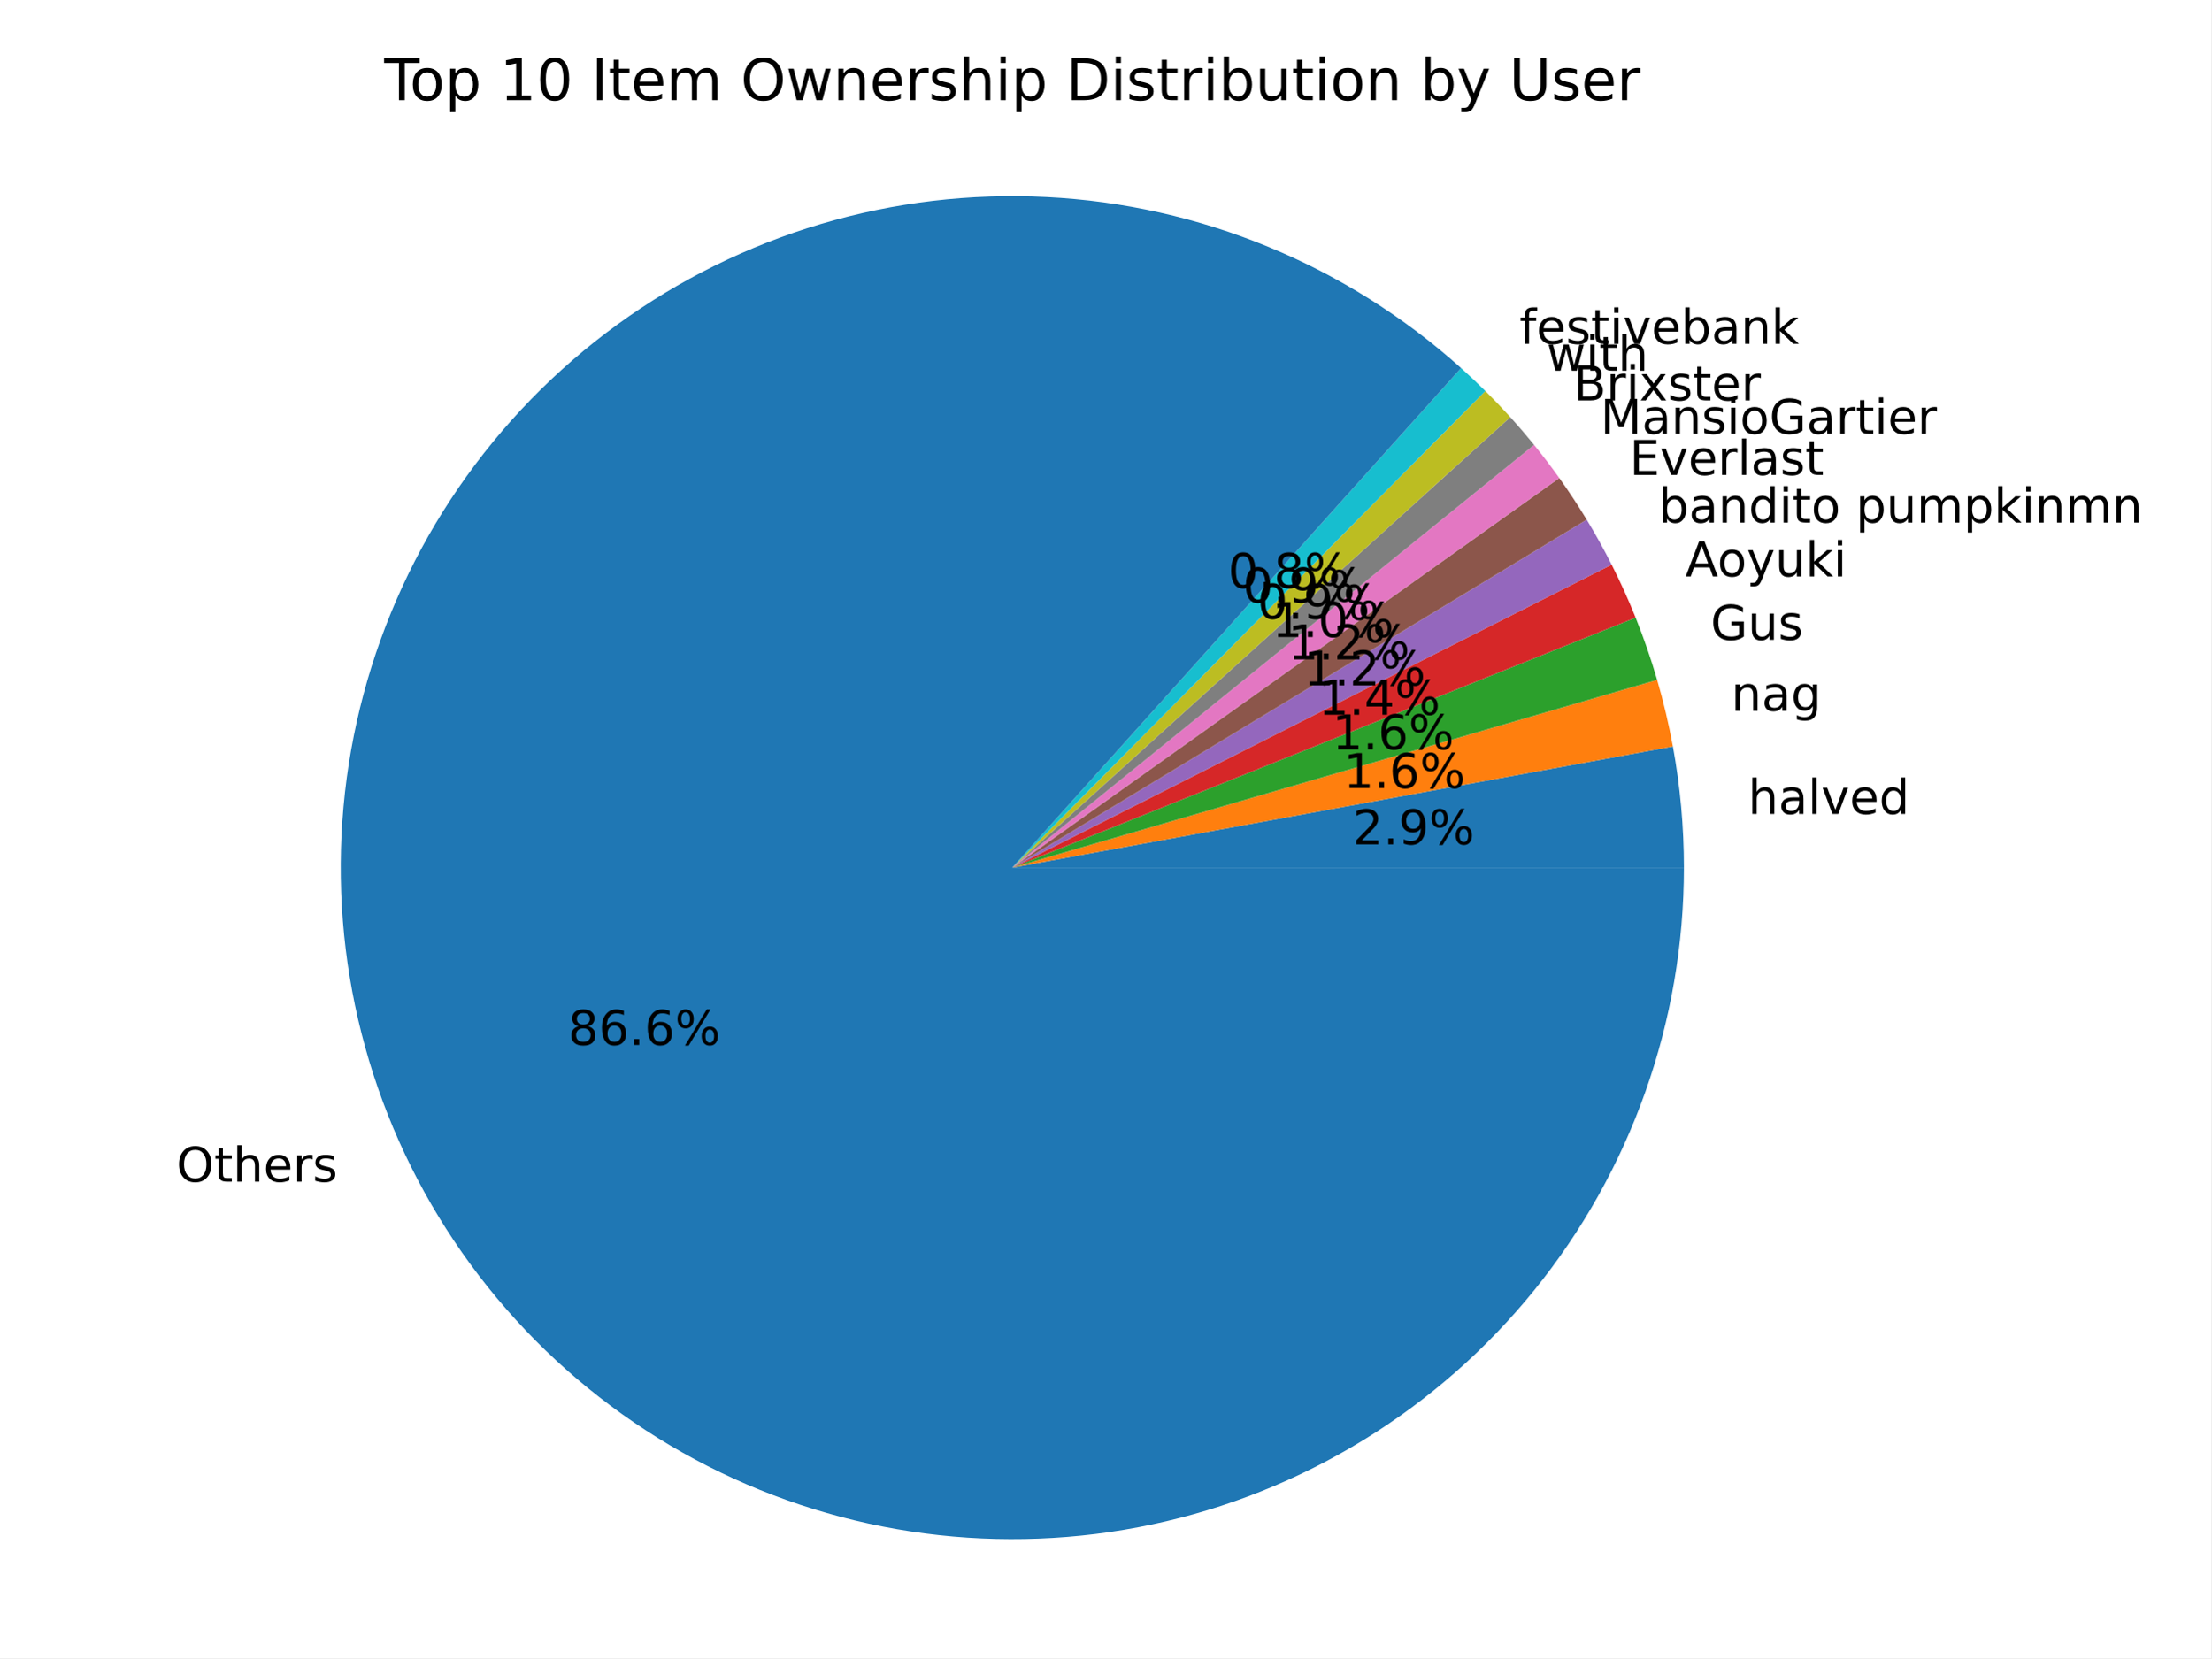
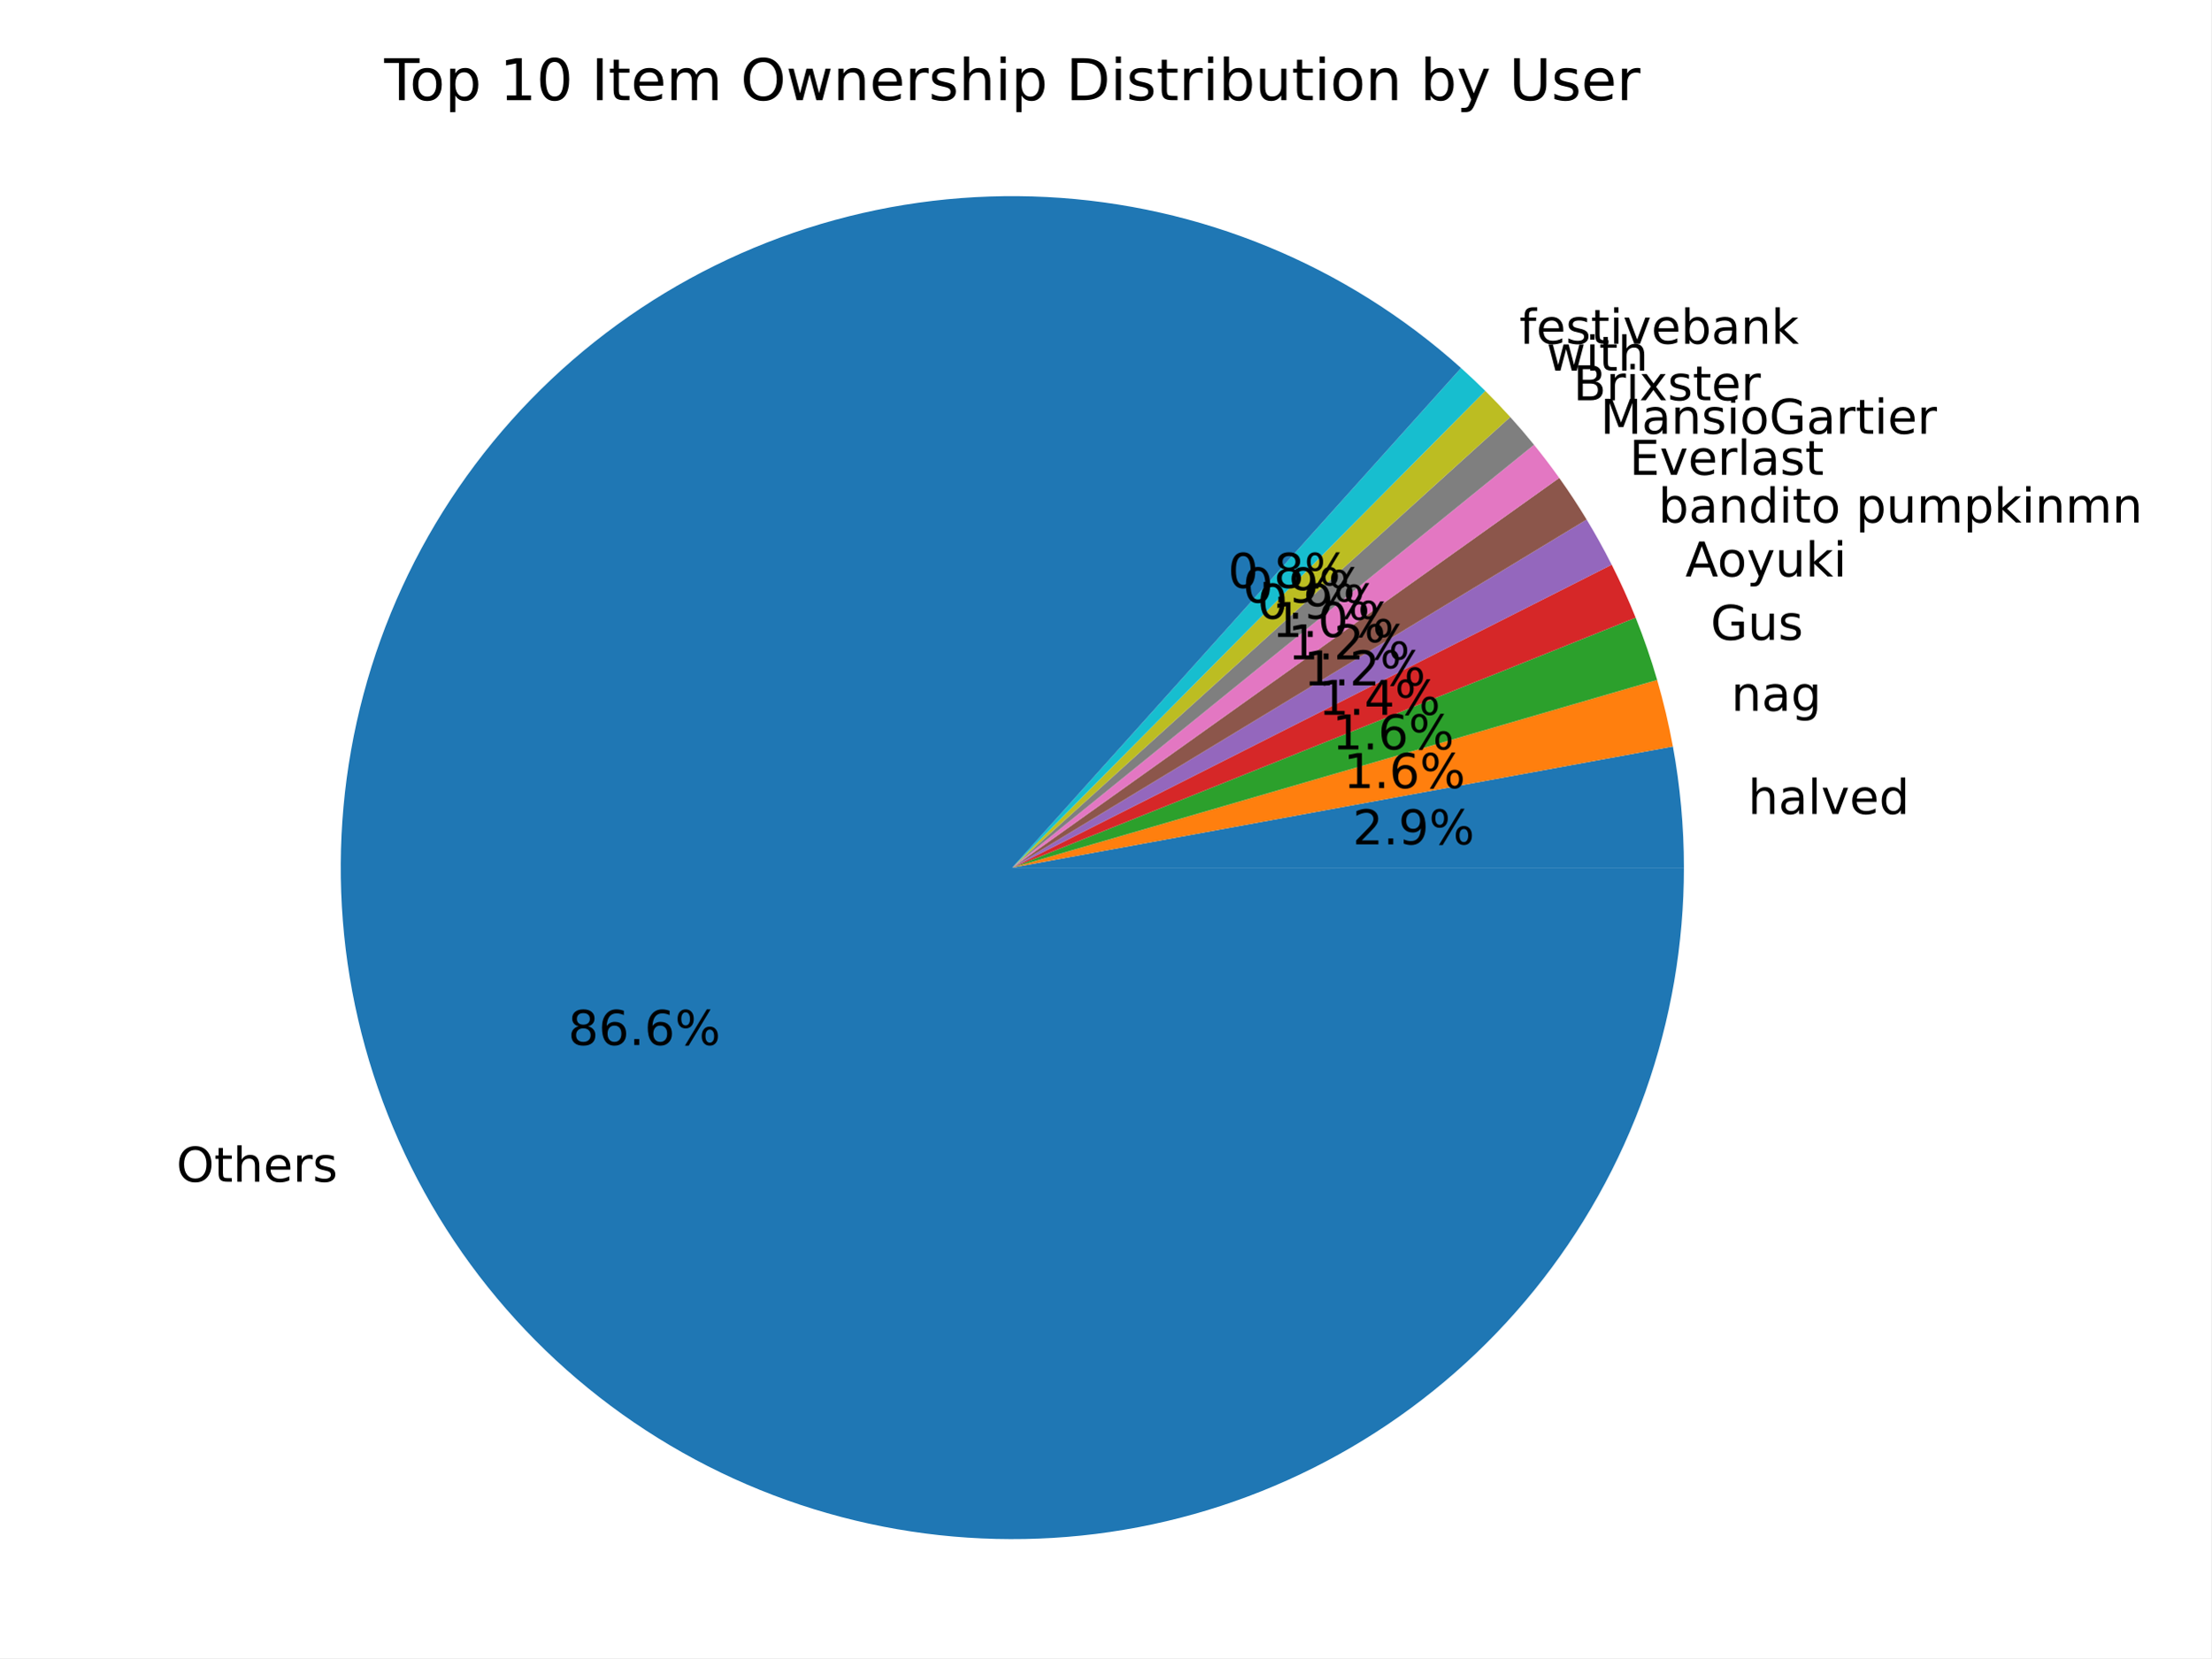
<svg xmlns="http://www.w3.org/2000/svg" xmlns:xlink="http://www.w3.org/1999/xlink" width="460.8pt" height="345.6pt" viewBox="0 0 460.8 345.6" version="1.1">
  <defs>
    <style type="text/css">*{stroke-linejoin: round; stroke-linecap: butt}</style>
  </defs>
  <g id="figure_1">
    <g id="patch_1">
      <path d="M 0 345.6  L 460.8 345.6  L 460.8 0  L 0 0  z " style="fill: #ffffff" />
    </g>
    <g id="axes_1">
      <g id="patch_2">
-         <path d="M 350.932 180.84  C 350.932 176.607 350.74 172.375 350.356 168.159  C 349.973 163.943 349.398 159.747 348.634 155.583  L 210.968 180.84  z " style="fill: #1f77b4" />
+         <path d="M 350.933 180.84  C 350.933 176.608 350.741 172.378 350.358 168.163  C 349.974 163.948 349.4 159.753 348.637 155.59  L 210.969 180.84  z " style="fill: #1f77b4" />
      </g>
      <g id="patch_3">
-         <path d="M 348.634 155.583  C 348.205 153.244 347.716 150.917 347.169 148.603  C 346.621 146.289 346.015 143.989 345.35 141.706  L 210.968 180.84  z " style="fill: #ff7f0e" />
+         <path d="M 348.637 155.59  C 348.208 153.252 347.72 150.925 347.172 148.612  C 346.625 146.299 346.019 144 345.354 141.718  L 210.969 180.84  z " style="fill: #ff7f0e" />
      </g>
      <g id="patch_4">
-         <path d="M 345.35 141.706  C 344.709 139.507 344.015 137.324 343.267 135.159  C 342.52 132.993 341.719 130.847 340.866 128.721  L 210.968 180.84  z " style="fill: #2ca02c" />
+         <path d="M 345.354 141.718  C 344.714 139.519 344.02 137.336 343.273 135.172  C 342.526 133.007 341.726 130.861 340.873 128.736  L 210.969 180.84  z " style="fill: #2ca02c" />
      </g>
      <g id="patch_5">
-         <path d="M 340.866 128.721  C 340.114 126.846 339.321 124.987 338.488 123.146  C 337.655 121.305 336.782 119.482 335.87 117.679  L 210.968 180.84  z " style="fill: #d62728" />
+         <path d="M 340.873 128.736  C 340.121 126.861 339.329 125.002 338.496 123.162  C 337.664 121.321 336.791 119.499 335.88 117.696  L 210.969 180.84  z " style="fill: #d62728" />
      </g>
      <g id="patch_6">
-         <path d="M 335.87 117.679  C 335.064 116.085 334.228 114.508 333.362 112.946  C 332.496 111.385 331.6 109.84 330.675 108.313  L 210.968 180.84  z " style="fill: #9467bd" />
+         <path d="M 335.88 117.696  C 335.071 116.095 334.231 114.51 333.361 112.942  C 332.491 111.373 331.591 109.822 330.661 108.288  L 210.969 180.84  z " style="fill: #9467bd" />
      </g>
      <g id="patch_7">
-         <path d="M 330.675 108.313  C 329.777 106.831 328.851 105.365 327.899 103.917  C 326.946 102.469 325.967 101.039 324.961 99.628  L 210.968 180.84  z " style="fill: #8c564b" />
+         <path d="M 330.661 108.288  C 329.763 106.806 328.837 105.341 327.885 103.894  C 326.932 102.447 325.953 101.017 324.947 99.606  L 210.969 180.84  z " style="fill: #8c564b" />
      </g>
      <g id="patch_8">
-         <path d="M 324.961 99.628  C 324.122 98.45 323.265 97.286 322.39 96.135  C 321.515 94.984 320.622 93.846 319.712 92.723  L 210.968 180.84  z " style="fill: #e377c2" />
+         <path d="M 324.947 99.606  C 324.108 98.429 323.251 97.265 322.376 96.115  C 321.501 94.964 320.608 93.827 319.698 92.705  L 210.969 180.84  z " style="fill: #e377c2" />
      </g>
      <g id="patch_9">
-         <path d="M 319.712 92.723  C 318.912 91.735 318.098 90.758 317.271 89.792  C 316.443 88.827 315.603 87.872 314.75 86.929  L 210.968 180.84  z " style="fill: #7f7f7f" />
+         <path d="M 319.698 92.705  C 318.898 91.717 318.084 90.741 317.257 89.775  C 316.43 88.81 315.59 87.856 314.737 86.913  L 210.969 180.84  z " style="fill: #7f7f7f" />
      </g>
      <g id="patch_10">
-         <path d="M 314.75 86.929  C 313.908 85.999 313.054 85.081 312.188 84.174  C 311.322 83.267 310.444 82.372 309.553 81.488  L 210.968 180.84  z " style="fill: #bcbd22" />
+         <path d="M 314.737 86.913  C 313.895 85.984 313.041 85.066 312.175 84.159  C 311.309 83.252 310.431 82.357 309.541 81.474  L 210.969 180.84  z " style="fill: #bcbd22" />
      </g>
      <g id="patch_11">
-         <path d="M 309.553 81.488  C 308.731 80.672 307.899 79.867 307.057 79.071  C 306.214 78.276 305.362 77.491 304.501 76.717  L 210.968 180.84  z " style="fill: #17becf" />
+         <path d="M 309.541 81.474  C 308.719 80.659 307.886 79.854 307.044 79.059  C 306.202 78.264 305.35 77.479 304.489 76.706  L 210.969 180.84  z " style="fill: #17becf" />
      </g>
      <g id="patch_12">
-         <path d="M 304.501 76.717  C 292.662 66.083 279.097 57.545 264.388 51.472  C 249.68 45.398 234.043 41.877 218.15 41.061  C 202.258 40.244 186.342 42.144 171.089 46.678  C 155.835 51.212 141.466 58.314 128.6 67.679  C 115.735 77.044 104.56 88.535 95.557 101.657  C 86.554 114.778 79.855 129.34 75.747 144.714  C 71.64 160.088 70.184 176.05 71.443 191.913  C 72.702 207.777 76.658 223.31 83.138 237.843  C 89.619 252.377 98.532 265.699 109.492 277.237  C 120.451 288.774 133.299 298.358 147.481 305.576  C 161.663 312.795 176.972 317.542 192.75 319.613  C 208.528 321.684 224.544 321.05 240.108 317.737  C 255.673 314.424 270.559 308.48 284.125 300.163  C 297.692 291.845 309.741 281.274 319.753 268.906  C 329.766 256.538 337.596 242.552 342.907 227.551  C 348.218 212.55 350.932 196.753 350.932 180.84  L 210.968 180.84  z " style="fill: #1f77b4" />
+         <path d="M 304.489 76.706  C 292.649 66.073 279.083 57.537 264.374 51.466  C 249.665 45.394 234.028 41.875 218.136 41.06  C 202.244 40.245 186.329 42.146 171.077 46.682  C 155.824 51.217 141.456 58.321 128.591 67.687  C 115.726 77.053 104.553 88.544 95.551 101.666  C 86.55 114.789 79.852 129.35 75.746 144.724  C 71.64 160.098 70.185 176.06 71.445 191.923  C 72.705 207.786 76.661 223.318 83.143 237.851  C 89.625 252.384 98.538 265.706 109.498 277.242  C 120.458 288.779 133.306 298.362 147.488 305.579  C 161.67 312.797 176.979 317.543 192.757 319.614  C 208.534 321.684 224.55 321.049 240.114 317.736  C 255.678 314.422 270.563 308.479 284.129 300.161  C 297.695 291.843 309.744 281.273 319.756 268.904  C 329.768 256.536 337.598 242.551 342.909 227.55  C 348.219 212.55 350.933 196.753 350.933 180.84  L 210.969 180.84  z " style="fill: #1f77b4" />
      </g>
      <g id="matplotlib.axis_1" />
      <g id="matplotlib.axis_2" />
      <g id="text_1">
-         <g transform="translate(364.2951 169.6505) scale(0.1 -0.1)">
+         <g transform="translate(364.2967 169.6546) scale(0.1 -0.1)">
          <defs>
            <path id="DejaVuSans-68" d="M 3513 2113  L 3513 0  L 2938 0  L 2938 2094  Q 2938 2591 2744 2837  Q 2550 3084 2163 3084  Q 1697 3084 1428 2787  Q 1159 2491 1159 1978  L 1159 0  L 581 0  L 581 4863  L 1159 4863  L 1159 2956  Q 1366 3272 1645 3428  Q 1925 3584 2291 3584  Q 2894 3584 3203 3211  Q 3513 2838 3513 2113  z " transform="scale(0.015625)" />
            <path id="DejaVuSans-61" d="M 2194 1759  Q 1497 1759 1228 1600  Q 959 1441 959 1056  Q 959 750 1161 570  Q 1363 391 1709 391  Q 2188 391 2477 730  Q 2766 1069 2766 1631  L 2766 1759  L 2194 1759  z M 3341 1997  L 3341 0  L 2766 0  L 2766 531  Q 2569 213 2275 61  Q 1981 -91 1556 -91  Q 1019 -91 701 211  Q 384 513 384 1019  Q 384 1609 779 1909  Q 1175 2209 1959 2209  L 2766 2209  L 2766 2266  Q 2766 2663 2505 2880  Q 2244 3097 1772 3097  Q 1472 3097 1187 3025  Q 903 2953 641 2809  L 641 3341  Q 956 3463 1253 3523  Q 1550 3584 1831 3584  Q 2591 3584 2966 3190  Q 3341 2797 3341 1997  z " transform="scale(0.015625)" />
            <path id="DejaVuSans-6c" d="M 603 4863  L 1178 4863  L 1178 0  L 603 0  L 603 4863  z " transform="scale(0.015625)" />
            <path id="DejaVuSans-76" d="M 191 3500  L 800 3500  L 1894 563  L 2988 3500  L 3597 3500  L 2284 0  L 1503 0  L 191 3500  z " transform="scale(0.015625)" />
            <path id="DejaVuSans-65" d="M 3597 1894  L 3597 1613  L 953 1613  Q 991 1019 1311 708  Q 1631 397 2203 397  Q 2534 397 2845 478  Q 3156 559 3463 722  L 3463 178  Q 3153 47 2828 -22  Q 2503 -91 2169 -91  Q 1331 -91 842 396  Q 353 884 353 1716  Q 353 2575 817 3079  Q 1281 3584 2069 3584  Q 2775 3584 3186 3129  Q 3597 2675 3597 1894  z M 3022 2063  Q 3016 2534 2758 2815  Q 2500 3097 2075 3097  Q 1594 3097 1305 2825  Q 1016 2553 972 2059  L 3022 2063  z " transform="scale(0.015625)" />
            <path id="DejaVuSans-64" d="M 2906 2969  L 2906 4863  L 3481 4863  L 3481 0  L 2906 0  L 2906 525  Q 2725 213 2448 61  Q 2172 -91 1784 -91  Q 1150 -91 751 415  Q 353 922 353 1747  Q 353 2572 751 3078  Q 1150 3584 1784 3584  Q 2172 3584 2448 3432  Q 2725 3281 2906 2969  z M 947 1747  Q 947 1113 1208 752  Q 1469 391 1925 391  Q 2381 391 2643 752  Q 2906 1113 2906 1747  Q 2906 2381 2643 2742  Q 2381 3103 1925 3103  Q 1469 3103 1208 2742  Q 947 2381 947 1747  z " transform="scale(0.015625)" />
          </defs>
          <use xlink:href="#DejaVuSans-68" />
          <use xlink:href="#DejaVuSans-61" x="63.379" />
          <use xlink:href="#DejaVuSans-6c" x="124.658" />
          <use xlink:href="#DejaVuSans-76" x="152.441" />
          <use xlink:href="#DejaVuSans-65" x="211.621" />
          <use xlink:href="#DejaVuSans-64" x="273.145" />
        </g>
      </g>
      <g id="text_2">
-         <g transform="translate(281.8988 175.9909) scale(0.1 -0.1)">
+         <g transform="translate(281.9001 175.9932) scale(0.1 -0.1)">
          <defs>
            <path id="DejaVuSans-32" d="M 1228 531  L 3431 531  L 3431 0  L 469 0  L 469 531  Q 828 903 1448 1529  Q 2069 2156 2228 2338  Q 2531 2678 2651 2914  Q 2772 3150 2772 3378  Q 2772 3750 2511 3984  Q 2250 4219 1831 4219  Q 1534 4219 1204 4116  Q 875 4013 500 3803  L 500 4441  Q 881 4594 1212 4672  Q 1544 4750 1819 4750  Q 2544 4750 2975 4387  Q 3406 4025 3406 3419  Q 3406 3131 3298 2873  Q 3191 2616 2906 2266  Q 2828 2175 2409 1742  Q 1991 1309 1228 531  z " transform="scale(0.015625)" />
            <path id="DejaVuSans-2e" d="M 684 794  L 1344 794  L 1344 0  L 684 0  L 684 794  z " transform="scale(0.015625)" />
            <path id="DejaVuSans-39" d="M 703 97  L 703 672  Q 941 559 1184 500  Q 1428 441 1663 441  Q 2288 441 2617 861  Q 2947 1281 2994 2138  Q 2813 1869 2534 1725  Q 2256 1581 1919 1581  Q 1219 1581 811 2004  Q 403 2428 403 3163  Q 403 3881 828 4315  Q 1253 4750 1959 4750  Q 2769 4750 3195 4129  Q 3622 3509 3622 2328  Q 3622 1225 3098 567  Q 2575 -91 1691 -91  Q 1453 -91 1209 -44  Q 966 3 703 97  z M 1959 2075  Q 2384 2075 2632 2365  Q 2881 2656 2881 3163  Q 2881 3666 2632 3958  Q 2384 4250 1959 4250  Q 1534 4250 1286 3958  Q 1038 3666 1038 3163  Q 1038 2656 1286 2365  Q 1534 2075 1959 2075  z " transform="scale(0.015625)" />
            <path id="DejaVuSans-25" d="M 4653 2053  Q 4381 2053 4226 1822  Q 4072 1591 4072 1178  Q 4072 772 4226 539  Q 4381 306 4653 306  Q 4919 306 5073 539  Q 5228 772 5228 1178  Q 5228 1588 5073 1820  Q 4919 2053 4653 2053  z M 4653 2450  Q 5147 2450 5437 2106  Q 5728 1763 5728 1178  Q 5728 594 5436 251  Q 5144 -91 4653 -91  Q 4153 -91 3862 251  Q 3572 594 3572 1178  Q 3572 1766 3864 2108  Q 4156 2450 4653 2450  z M 1428 4353  Q 1159 4353 1004 4120  Q 850 3888 850 3481  Q 850 3069 1003 2837  Q 1156 2606 1428 2606  Q 1700 2606 1854 2837  Q 2009 3069 2009 3481  Q 2009 3884 1853 4118  Q 1697 4353 1428 4353  z M 4250 4750  L 4750 4750  L 1831 -91  L 1331 -91  L 4250 4750  z M 1428 4750  Q 1922 4750 2215 4408  Q 2509 4066 2509 3481  Q 2509 2891 2217 2550  Q 1925 2209 1428 2209  Q 931 2209 642 2551  Q 353 2894 353 3481  Q 353 4063 643 4406  Q 934 4750 1428 4750  z " transform="scale(0.015625)" />
          </defs>
          <use xlink:href="#DejaVuSans-32" />
          <use xlink:href="#DejaVuSans-2e" x="63.623" />
          <use xlink:href="#DejaVuSans-39" x="95.41" />
          <use xlink:href="#DejaVuSans-25" x="159.033" />
        </g>
      </g>
      <g id="text_3">
-         <g transform="translate(360.7888 148.1383) scale(0.1 -0.1)">
+         <g transform="translate(360.7925 148.1486) scale(0.1 -0.1)">
          <defs>
            <path id="DejaVuSans-6e" d="M 3513 2113  L 3513 0  L 2938 0  L 2938 2094  Q 2938 2591 2744 2837  Q 2550 3084 2163 3084  Q 1697 3084 1428 2787  Q 1159 2491 1159 1978  L 1159 0  L 581 0  L 581 3500  L 1159 3500  L 1159 2956  Q 1366 3272 1645 3428  Q 1925 3584 2291 3584  Q 2894 3584 3203 3211  Q 3513 2838 3513 2113  z " transform="scale(0.015625)" />
            <path id="DejaVuSans-67" d="M 2906 1791  Q 2906 2416 2648 2759  Q 2391 3103 1925 3103  Q 1463 3103 1205 2759  Q 947 2416 947 1791  Q 947 1169 1205 825  Q 1463 481 1925 481  Q 2391 481 2648 825  Q 2906 1169 2906 1791  z M 3481 434  Q 3481 -459 3084 -895  Q 2688 -1331 1869 -1331  Q 1566 -1331 1297 -1286  Q 1028 -1241 775 -1147  L 775 -588  Q 1028 -725 1275 -790  Q 1522 -856 1778 -856  Q 2344 -856 2625 -561  Q 2906 -266 2906 331  L 2906 616  Q 2728 306 2450 153  Q 2172 0 1784 0  Q 1141 0 747 490  Q 353 981 353 1791  Q 353 2603 747 3093  Q 1141 3584 1784 3584  Q 2172 3584 2450 3431  Q 2728 3278 2906 2969  L 2906 3500  L 3481 3500  L 3481 434  z " transform="scale(0.015625)" />
          </defs>
          <use xlink:href="#DejaVuSans-6e" />
          <use xlink:href="#DejaVuSans-61" x="63.379" />
          <use xlink:href="#DejaVuSans-67" x="124.658" />
        </g>
      </g>
      <g id="text_4">
-         <g transform="translate(279.9863 164.257) scale(0.1 -0.1)">
+         <g transform="translate(279.9888 164.2626) scale(0.1 -0.1)">
          <defs>
            <path id="DejaVuSans-31" d="M 794 531  L 1825 531  L 1825 4091  L 703 3866  L 703 4441  L 1819 4666  L 2450 4666  L 2450 531  L 3481 531  L 3481 0  L 794 0  L 794 531  z " transform="scale(0.015625)" />
            <path id="DejaVuSans-36" d="M 2113 2584  Q 1688 2584 1439 2293  Q 1191 2003 1191 1497  Q 1191 994 1439 701  Q 1688 409 2113 409  Q 2538 409 2786 701  Q 3034 994 3034 1497  Q 3034 2003 2786 2293  Q 2538 2584 2113 2584  z M 3366 4563  L 3366 3988  Q 3128 4100 2886 4159  Q 2644 4219 2406 4219  Q 1781 4219 1451 3797  Q 1122 3375 1075 2522  Q 1259 2794 1537 2939  Q 1816 3084 2150 3084  Q 2853 3084 3261 2657  Q 3669 2231 3669 1497  Q 3669 778 3244 343  Q 2819 -91 2113 -91  Q 1303 -91 875 529  Q 447 1150 447 2328  Q 447 3434 972 4092  Q 1497 4750 2381 4750  Q 2619 4750 2861 4703  Q 3103 4656 3366 4563  z " transform="scale(0.015625)" />
          </defs>
          <use xlink:href="#DejaVuSans-31" />
          <use xlink:href="#DejaVuSans-2e" x="63.623" />
          <use xlink:href="#DejaVuSans-36" x="95.41" />
          <use xlink:href="#DejaVuSans-25" x="159.033" />
        </g>
      </g>
      <g id="text_5">
-         <g transform="translate(356.4972 133.3498) scale(0.1 -0.1)">
+         <g transform="translate(356.5033 133.3641) scale(0.1 -0.1)">
          <defs>
            <path id="DejaVuSans-47" d="M 3809 666  L 3809 1919  L 2778 1919  L 2778 2438  L 4434 2438  L 4434 434  Q 4069 175 3628 42  Q 3188 -91 2688 -91  Q 1594 -91 976 548  Q 359 1188 359 2328  Q 359 3472 976 4111  Q 1594 4750 2688 4750  Q 3144 4750 3555 4637  Q 3966 4525 4313 4306  L 4313 3634  Q 3963 3931 3569 4081  Q 3175 4231 2741 4231  Q 1884 4231 1454 3753  Q 1025 3275 1025 2328  Q 1025 1384 1454 906  Q 1884 428 2741 428  Q 3075 428 3337 486  Q 3600 544 3809 666  z " transform="scale(0.015625)" />
            <path id="DejaVuSans-75" d="M 544 1381  L 544 3500  L 1119 3500  L 1119 1403  Q 1119 906 1312 657  Q 1506 409 1894 409  Q 2359 409 2629 706  Q 2900 1003 2900 1516  L 2900 3500  L 3475 3500  L 3475 0  L 2900 0  L 2900 538  Q 2691 219 2414 64  Q 2138 -91 1772 -91  Q 1169 -91 856 284  Q 544 659 544 1381  z M 1991 3584  L 1991 3584  z " transform="scale(0.015625)" />
            <path id="DejaVuSans-73" d="M 2834 3397  L 2834 2853  Q 2591 2978 2328 3040  Q 2066 3103 1784 3103  Q 1356 3103 1142 2972  Q 928 2841 928 2578  Q 928 2378 1081 2264  Q 1234 2150 1697 2047  L 1894 2003  Q 2506 1872 2764 1633  Q 3022 1394 3022 966  Q 3022 478 2636 193  Q 2250 -91 1575 -91  Q 1294 -91 989 -36  Q 684 19 347 128  L 347 722  Q 666 556 975 473  Q 1284 391 1588 391  Q 1994 391 2212 530  Q 2431 669 2431 922  Q 2431 1156 2273 1281  Q 2116 1406 1581 1522  L 1381 1569  Q 847 1681 609 1914  Q 372 2147 372 2553  Q 372 3047 722 3315  Q 1072 3584 1716 3584  Q 2034 3584 2315 3537  Q 2597 3491 2834 3397  z " transform="scale(0.015625)" />
          </defs>
          <use xlink:href="#DejaVuSans-47" />
          <use xlink:href="#DejaVuSans-75" x="77.49" />
          <use xlink:href="#DejaVuSans-73" x="140.869" />
        </g>
      </g>
      <g id="text_6">
-         <g transform="translate(277.6454 156.1905) scale(0.1 -0.1)">
+         <g transform="translate(277.6492 156.1983) scale(0.1 -0.1)">
          <use xlink:href="#DejaVuSans-31" />
          <use xlink:href="#DejaVuSans-2e" x="63.623" />
          <use xlink:href="#DejaVuSans-36" x="95.41" />
          <use xlink:href="#DejaVuSans-25" x="159.033" />
        </g>
      </g>
      <g id="text_7">
-         <g transform="translate(351.2396 120.1356) scale(0.1 -0.1)">
+         <g transform="translate(351.2488 120.1533) scale(0.1 -0.1)">
          <defs>
            <path id="DejaVuSans-41" d="M 2188 4044  L 1331 1722  L 3047 1722  L 2188 4044  z M 1831 4666  L 2547 4666  L 4325 0  L 3669 0  L 3244 1197  L 1141 1197  L 716 0  L 50 0  L 1831 4666  z " transform="scale(0.015625)" />
            <path id="DejaVuSans-6f" d="M 1959 3097  Q 1497 3097 1228 2736  Q 959 2375 959 1747  Q 959 1119 1226 758  Q 1494 397 1959 397  Q 2419 397 2687 759  Q 2956 1122 2956 1747  Q 2956 2369 2687 2733  Q 2419 3097 1959 3097  z M 1959 3584  Q 2709 3584 3137 3096  Q 3566 2609 3566 1747  Q 3566 888 3137 398  Q 2709 -91 1959 -91  Q 1206 -91 779 398  Q 353 888 353 1747  Q 353 2609 779 3096  Q 1206 3584 1959 3584  z " transform="scale(0.015625)" />
            <path id="DejaVuSans-79" d="M 2059 -325  Q 1816 -950 1584 -1140  Q 1353 -1331 966 -1331  L 506 -1331  L 506 -850  L 844 -850  Q 1081 -850 1212 -737  Q 1344 -625 1503 -206  L 1606 56  L 191 3500  L 800 3500  L 1894 763  L 2988 3500  L 3597 3500  L 2059 -325  z " transform="scale(0.015625)" />
            <path id="DejaVuSans-6b" d="M 581 4863  L 1159 4863  L 1159 1991  L 2875 3500  L 3609 3500  L 1753 1863  L 3688 0  L 2938 0  L 1159 1709  L 1159 0  L 581 0  L 581 4863  z " transform="scale(0.015625)" />
            <path id="DejaVuSans-69" d="M 603 3500  L 1178 3500  L 1178 0  L 603 0  L 603 3500  z M 603 4863  L 1178 4863  L 1178 4134  L 603 4134  L 603 4863  z " transform="scale(0.015625)" />
          </defs>
          <use xlink:href="#DejaVuSans-41" />
          <use xlink:href="#DejaVuSans-6f" x="66.658" />
          <use xlink:href="#DejaVuSans-79" x="127.84" />
          <use xlink:href="#DejaVuSans-75" x="187.02" />
          <use xlink:href="#DejaVuSans-6b" x="250.398" />
          <use xlink:href="#DejaVuSans-69" x="308.309" />
        </g>
      </g>
      <g id="text_8">
-         <g transform="translate(274.7776 148.9828) scale(0.1 -0.1)">
+         <g transform="translate(274.7831 148.9925) scale(0.1 -0.1)">
          <defs>
            <path id="DejaVuSans-34" d="M 2419 4116  L 825 1625  L 2419 1625  L 2419 4116  z M 2253 4666  L 3047 4666  L 3047 1625  L 3713 1625  L 3713 1100  L 3047 1100  L 3047 0  L 2419 0  L 2419 1100  L 313 1100  L 313 1709  L 2253 4666  z " transform="scale(0.015625)" />
          </defs>
          <use xlink:href="#DejaVuSans-31" />
          <use xlink:href="#DejaVuSans-2e" x="63.623" />
          <use xlink:href="#DejaVuSans-34" x="95.41" />
          <use xlink:href="#DejaVuSans-25" x="159.033" />
        </g>
      </g>
      <g id="text_9">
-         <g transform="translate(345.6016 108.9163) scale(0.1 -0.1)">
+         <g transform="translate(345.6001 108.9115) scale(0.1 -0.1)">
          <defs>
            <path id="DejaVuSans-62" d="M 3116 1747  Q 3116 2381 2855 2742  Q 2594 3103 2138 3103  Q 1681 3103 1420 2742  Q 1159 2381 1159 1747  Q 1159 1113 1420 752  Q 1681 391 2138 391  Q 2594 391 2855 752  Q 3116 1113 3116 1747  z M 1159 2969  Q 1341 3281 1617 3432  Q 1894 3584 2278 3584  Q 2916 3584 3314 3078  Q 3713 2572 3713 1747  Q 3713 922 3314 415  Q 2916 -91 2278 -91  Q 1894 -91 1617 61  Q 1341 213 1159 525  L 1159 0  L 581 0  L 581 4863  L 1159 4863  L 1159 2969  z " transform="scale(0.015625)" />
            <path id="DejaVuSans-74" d="M 1172 4494  L 1172 3500  L 2356 3500  L 2356 3053  L 1172 3053  L 1172 1153  Q 1172 725 1289 603  Q 1406 481 1766 481  L 2356 481  L 2356 0  L 1766 0  Q 1100 0 847 248  Q 594 497 594 1153  L 594 3053  L 172 3053  L 172 3500  L 594 3500  L 594 4494  L 1172 4494  z " transform="scale(0.015625)" />
            <path id="DejaVuSans-20" transform="scale(0.015625)" />
            <path id="DejaVuSans-70" d="M 1159 525  L 1159 -1331  L 581 -1331  L 581 3500  L 1159 3500  L 1159 2969  Q 1341 3281 1617 3432  Q 1894 3584 2278 3584  Q 2916 3584 3314 3078  Q 3713 2572 3713 1747  Q 3713 922 3314 415  Q 2916 -91 2278 -91  Q 1894 -91 1617 61  Q 1341 213 1159 525  z M 3116 1747  Q 3116 2381 2855 2742  Q 2594 3103 2138 3103  Q 1681 3103 1420 2742  Q 1159 2381 1159 1747  Q 1159 1113 1420 752  Q 1681 391 2138 391  Q 2594 391 2855 752  Q 3116 1113 3116 1747  z " transform="scale(0.015625)" />
            <path id="DejaVuSans-6d" d="M 3328 2828  Q 3544 3216 3844 3400  Q 4144 3584 4550 3584  Q 5097 3584 5394 3201  Q 5691 2819 5691 2113  L 5691 0  L 5113 0  L 5113 2094  Q 5113 2597 4934 2840  Q 4756 3084 4391 3084  Q 3944 3084 3684 2787  Q 3425 2491 3425 1978  L 3425 0  L 2847 0  L 2847 2094  Q 2847 2600 2669 2842  Q 2491 3084 2119 3084  Q 1678 3084 1418 2786  Q 1159 2488 1159 1978  L 1159 0  L 581 0  L 581 3500  L 1159 3500  L 1159 2956  Q 1356 3278 1631 3431  Q 1906 3584 2284 3584  Q 2666 3584 2933 3390  Q 3200 3197 3328 2828  z " transform="scale(0.015625)" />
          </defs>
          <use xlink:href="#DejaVuSans-62" />
          <use xlink:href="#DejaVuSans-61" x="63.477" />
          <use xlink:href="#DejaVuSans-6e" x="124.756" />
          <use xlink:href="#DejaVuSans-64" x="188.135" />
          <use xlink:href="#DejaVuSans-69" x="251.611" />
          <use xlink:href="#DejaVuSans-74" x="279.395" />
          <use xlink:href="#DejaVuSans-6f" x="318.604" />
          <use xlink:href="#DejaVuSans-20" x="379.785" />
          <use xlink:href="#DejaVuSans-70" x="411.572" />
          <use xlink:href="#DejaVuSans-75" x="475.049" />
          <use xlink:href="#DejaVuSans-6d" x="538.428" />
          <use xlink:href="#DejaVuSans-70" x="635.84" />
          <use xlink:href="#DejaVuSans-6b" x="699.316" />
          <use xlink:href="#DejaVuSans-69" x="757.227" />
          <use xlink:href="#DejaVuSans-6e" x="785.01" />
          <use xlink:href="#DejaVuSans-6d" x="848.389" />
          <use xlink:href="#DejaVuSans-6e" x="945.801" />
        </g>
      </g>
      <g id="text_10">
-         <g transform="translate(271.7023 142.8632) scale(0.1 -0.1)">
+         <g transform="translate(271.702 142.8605) scale(0.1 -0.1)">
          <use xlink:href="#DejaVuSans-31" />
          <use xlink:href="#DejaVuSans-2e" x="63.623" />
          <use xlink:href="#DejaVuSans-32" x="95.41" />
          <use xlink:href="#DejaVuSans-25" x="159.033" />
        </g>
      </g>
      <g id="text_11">
-         <g transform="translate(339.5918 98.98452) scale(0.1 -0.1)">
+         <g transform="translate(339.576 98.95875) scale(0.1 -0.1)">
          <defs>
            <path id="DejaVuSans-45" d="M 628 4666  L 3578 4666  L 3578 4134  L 1259 4134  L 1259 2753  L 3481 2753  L 3481 2222  L 1259 2222  L 1259 531  L 3634 531  L 3634 0  L 628 0  L 628 4666  z " transform="scale(0.015625)" />
            <path id="DejaVuSans-72" d="M 2631 2963  Q 2534 3019 2420 3045  Q 2306 3072 2169 3072  Q 1681 3072 1420 2755  Q 1159 2438 1159 1844  L 1159 0  L 581 0  L 581 3500  L 1159 3500  L 1159 2956  Q 1341 3275 1631 3429  Q 1922 3584 2338 3584  Q 2397 3584 2469 3576  Q 2541 3569 2628 3553  L 2631 2963  z " transform="scale(0.015625)" />
          </defs>
          <use xlink:href="#DejaVuSans-45" />
          <use xlink:href="#DejaVuSans-76" x="63.184" />
          <use xlink:href="#DejaVuSans-65" x="122.363" />
          <use xlink:href="#DejaVuSans-72" x="183.887" />
          <use xlink:href="#DejaVuSans-6c" x="225" />
          <use xlink:href="#DejaVuSans-61" x="252.783" />
          <use xlink:href="#DejaVuSans-73" x="314.062" />
          <use xlink:href="#DejaVuSans-74" x="366.162" />
        </g>
      </g>
      <g id="text_12">
-         <g transform="translate(268.4242 137.4458) scale(0.1 -0.1)">
+         <g transform="translate(268.4162 137.4318) scale(0.1 -0.1)">
          <use xlink:href="#DejaVuSans-31" />
          <use xlink:href="#DejaVuSans-2e" x="63.623" />
          <use xlink:href="#DejaVuSans-32" x="95.41" />
          <use xlink:href="#DejaVuSans-25" x="159.033" />
        </g>
      </g>
      <g id="text_13">
-         <g transform="translate(333.5324 90.4236) scale(0.1 -0.1)">
+         <g transform="translate(333.5168 90.40152) scale(0.1 -0.1)">
          <defs>
            <path id="DejaVuSans-4d" d="M 628 4666  L 1569 4666  L 2759 1491  L 3956 4666  L 4897 4666  L 4897 0  L 4281 0  L 4281 4097  L 3078 897  L 2444 897  L 1241 4097  L 1241 0  L 628 0  L 628 4666  z " transform="scale(0.015625)" />
          </defs>
          <use xlink:href="#DejaVuSans-4d" />
          <use xlink:href="#DejaVuSans-61" x="86.279" />
          <use xlink:href="#DejaVuSans-6e" x="147.559" />
          <use xlink:href="#DejaVuSans-73" x="210.938" />
          <use xlink:href="#DejaVuSans-69" x="263.037" />
          <use xlink:href="#DejaVuSans-6f" x="290.82" />
          <use xlink:href="#DejaVuSans-47" x="352.002" />
          <use xlink:href="#DejaVuSans-61" x="429.492" />
          <use xlink:href="#DejaVuSans-72" x="490.771" />
          <use xlink:href="#DejaVuSans-74" x="531.885" />
          <use xlink:href="#DejaVuSans-69" x="571.094" />
          <use xlink:href="#DejaVuSans-65" x="598.877" />
          <use xlink:href="#DejaVuSans-72" x="660.4" />
        </g>
      </g>
      <g id="text_14">
-         <g transform="translate(265.1191 132.7762) scale(0.1 -0.1)">
+         <g transform="translate(265.1111 132.7642) scale(0.1 -0.1)">
          <defs>
            <path id="DejaVuSans-30" d="M 2034 4250  Q 1547 4250 1301 3770  Q 1056 3291 1056 2328  Q 1056 1369 1301 889  Q 1547 409 2034 409  Q 2525 409 2770 889  Q 3016 1369 3016 2328  Q 3016 3291 2770 3770  Q 2525 4250 2034 4250  z M 2034 4750  Q 2819 4750 3233 4129  Q 3647 3509 3647 2328  Q 3647 1150 3233 529  Q 2819 -91 2034 -91  Q 1250 -91 836 529  Q 422 1150 422 2328  Q 422 3509 836 4129  Q 1250 4750 2034 4750  z " transform="scale(0.015625)" />
          </defs>
          <use xlink:href="#DejaVuSans-31" />
          <use xlink:href="#DejaVuSans-2e" x="63.623" />
          <use xlink:href="#DejaVuSans-30" x="95.41" />
          <use xlink:href="#DejaVuSans-25" x="159.033" />
        </g>
      </g>
      <g id="text_15">
-         <g transform="translate(327.9008 83.44709) scale(0.1 -0.1)">
+         <g transform="translate(327.8856 83.42804) scale(0.1 -0.1)">
          <defs>
            <path id="DejaVuSans-42" d="M 1259 2228  L 1259 519  L 2272 519  Q 2781 519 3026 730  Q 3272 941 3272 1375  Q 3272 1813 3026 2020  Q 2781 2228 2272 2228  L 1259 2228  z M 1259 4147  L 1259 2741  L 2194 2741  Q 2656 2741 2882 2914  Q 3109 3088 3109 3444  Q 3109 3797 2882 3972  Q 2656 4147 2194 4147  L 1259 4147  z M 628 4666  L 2241 4666  Q 2963 4666 3353 4366  Q 3744 4066 3744 3513  Q 3744 3084 3544 2831  Q 3344 2578 2956 2516  Q 3422 2416 3680 2098  Q 3938 1781 3938 1306  Q 3938 681 3513 340  Q 3088 0 2303 0  L 628 0  L 628 4666  z " transform="scale(0.015625)" />
            <path id="DejaVuSans-78" d="M 3513 3500  L 2247 1797  L 3578 0  L 2900 0  L 1881 1375  L 863 0  L 184 0  L 1544 1831  L 300 3500  L 978 3500  L 1906 2253  L 2834 3500  L 3513 3500  z " transform="scale(0.015625)" />
          </defs>
          <use xlink:href="#DejaVuSans-42" />
          <use xlink:href="#DejaVuSans-72" x="68.604" />
          <use xlink:href="#DejaVuSans-69" x="109.717" />
          <use xlink:href="#DejaVuSans-78" x="137.5" />
          <use xlink:href="#DejaVuSans-73" x="196.68" />
          <use xlink:href="#DejaVuSans-74" x="248.779" />
          <use xlink:href="#DejaVuSans-65" x="287.988" />
          <use xlink:href="#DejaVuSans-72" x="349.512" />
        </g>
      </g>
      <g id="text_16">
-         <g transform="translate(262.0473 128.9709) scale(0.1 -0.1)">
+         <g transform="translate(262.0396 128.9605) scale(0.1 -0.1)">
          <use xlink:href="#DejaVuSans-30" />
          <use xlink:href="#DejaVuSans-2e" x="63.623" />
          <use xlink:href="#DejaVuSans-39" x="95.41" />
          <use xlink:href="#DejaVuSans-25" x="159.033" />
        </g>
      </g>
      <g id="text_17">
-         <g transform="translate(322.3102 77.26659) scale(0.1 -0.1)">
+         <g transform="translate(322.2958 77.25026) scale(0.1 -0.1)">
          <defs>
            <path id="DejaVuSans-77" d="M 269 3500  L 844 3500  L 1563 769  L 2278 3500  L 2956 3500  L 3675 769  L 4391 3500  L 4966 3500  L 4050 0  L 3372 0  L 2619 2869  L 1863 0  L 1184 0  L 269 3500  z " transform="scale(0.015625)" />
          </defs>
          <use xlink:href="#DejaVuSans-77" />
          <use xlink:href="#DejaVuSans-69" x="81.787" />
          <use xlink:href="#DejaVuSans-74" x="109.57" />
          <use xlink:href="#DejaVuSans-68" x="148.779" />
        </g>
      </g>
      <g id="text_18">
-         <g transform="translate(258.9979 125.5997) scale(0.1 -0.1)">
+         <g transform="translate(258.9906 125.5908) scale(0.1 -0.1)">
          <use xlink:href="#DejaVuSans-30" />
          <use xlink:href="#DejaVuSans-2e" x="63.623" />
          <use xlink:href="#DejaVuSans-39" x="95.41" />
          <use xlink:href="#DejaVuSans-25" x="159.033" />
        </g>
      </g>
      <g id="text_19">
-         <g transform="translate(316.6654 71.65384) scale(0.1 -0.1)">
+         <g transform="translate(316.6519 71.63995) scale(0.1 -0.1)">
          <defs>
            <path id="DejaVuSans-66" d="M 2375 4863  L 2375 4384  L 1825 4384  Q 1516 4384 1395 4259  Q 1275 4134 1275 3809  L 1275 3500  L 2222 3500  L 2222 3053  L 1275 3053  L 1275 0  L 697 0  L 697 3053  L 147 3053  L 147 3500  L 697 3500  L 697 3744  Q 697 4328 969 4595  Q 1241 4863 1831 4863  L 2375 4863  z " transform="scale(0.015625)" />
          </defs>
          <use xlink:href="#DejaVuSans-66" />
          <use xlink:href="#DejaVuSans-65" x="35.205" />
          <use xlink:href="#DejaVuSans-73" x="96.729" />
          <use xlink:href="#DejaVuSans-74" x="148.828" />
          <use xlink:href="#DejaVuSans-69" x="188.037" />
          <use xlink:href="#DejaVuSans-76" x="215.82" />
          <use xlink:href="#DejaVuSans-65" x="275" />
          <use xlink:href="#DejaVuSans-62" x="336.523" />
          <use xlink:href="#DejaVuSans-61" x="400" />
          <use xlink:href="#DejaVuSans-6e" x="461.279" />
          <use xlink:href="#DejaVuSans-6b" x="524.658" />
        </g>
      </g>
      <g id="text_20">
-         <g transform="translate(255.9189 122.5382) scale(0.1 -0.1)">
+         <g transform="translate(255.9121 122.5306) scale(0.1 -0.1)">
          <defs>
            <path id="DejaVuSans-38" d="M 2034 2216  Q 1584 2216 1326 1975  Q 1069 1734 1069 1313  Q 1069 891 1326 650  Q 1584 409 2034 409  Q 2484 409 2743 651  Q 3003 894 3003 1313  Q 3003 1734 2745 1975  Q 2488 2216 2034 2216  z M 1403 2484  Q 997 2584 770 2862  Q 544 3141 544 3541  Q 544 4100 942 4425  Q 1341 4750 2034 4750  Q 2731 4750 3128 4425  Q 3525 4100 3525 3541  Q 3525 3141 3298 2862  Q 3072 2584 2669 2484  Q 3125 2378 3379 2068  Q 3634 1759 3634 1313  Q 3634 634 3220 271  Q 2806 -91 2034 -91  Q 1263 -91 848 271  Q 434 634 434 1313  Q 434 1759 690 2068  Q 947 2378 1403 2484  z M 1172 3481  Q 1172 3119 1398 2916  Q 1625 2713 2034 2713  Q 2441 2713 2670 2916  Q 2900 3119 2900 3481  Q 2900 3844 2670 4047  Q 2441 4250 2034 4250  Q 1625 4250 1398 4047  Q 1172 3844 1172 3481  z " transform="scale(0.015625)" />
          </defs>
          <use xlink:href="#DejaVuSans-30" />
          <use xlink:href="#DejaVuSans-2e" x="63.623" />
          <use xlink:href="#DejaVuSans-38" x="95.41" />
          <use xlink:href="#DejaVuSans-25" x="159.033" />
        </g>
      </g>
      <g id="text_21">
-         <g transform="translate(36.75236 246.3028) scale(0.1 -0.1)">
+         <g transform="translate(36.7574 246.3115) scale(0.1 -0.1)">
          <defs>
            <path id="DejaVuSans-4f" d="M 2522 4238  Q 1834 4238 1429 3725  Q 1025 3213 1025 2328  Q 1025 1447 1429 934  Q 1834 422 2522 422  Q 3209 422 3611 934  Q 4013 1447 4013 2328  Q 4013 3213 3611 3725  Q 3209 4238 2522 4238  z M 2522 4750  Q 3503 4750 4090 4092  Q 4678 3434 4678 2328  Q 4678 1225 4090 567  Q 3503 -91 2522 -91  Q 1538 -91 948 565  Q 359 1222 359 2328  Q 359 3434 948 4092  Q 1538 4750 2522 4750  z " transform="scale(0.015625)" />
          </defs>
          <use xlink:href="#DejaVuSans-4f" />
          <use xlink:href="#DejaVuSans-74" x="78.711" />
          <use xlink:href="#DejaVuSans-68" x="117.92" />
          <use xlink:href="#DejaVuSans-65" x="181.299" />
          <use xlink:href="#DejaVuSans-72" x="242.822" />
          <use xlink:href="#DejaVuSans-73" x="283.936" />
        </g>
      </g>
      <g id="text_22">
-         <g transform="translate(118.3868 217.8013) scale(0.1 -0.1)">
+         <g transform="translate(118.3901 217.806) scale(0.1 -0.1)">
          <use xlink:href="#DejaVuSans-38" />
          <use xlink:href="#DejaVuSans-36" x="63.623" />
          <use xlink:href="#DejaVuSans-2e" x="127.246" />
          <use xlink:href="#DejaVuSans-36" x="159.033" />
          <use xlink:href="#DejaVuSans-25" x="222.656" />
        </g>
      </g>
      <g id="text_23">
-         <g transform="translate(80.07549 20.88) scale(0.12 -0.12)">
+         <g transform="translate(80.07665 20.88) scale(0.12 -0.12)">
          <defs>
            <path id="DejaVuSans-54" d="M -19 4666  L 3928 4666  L 3928 4134  L 2272 4134  L 2272 0  L 1638 0  L 1638 4134  L -19 4134  L -19 4666  z " transform="scale(0.015625)" />
            <path id="DejaVuSans-49" d="M 628 4666  L 1259 4666  L 1259 0  L 628 0  L 628 4666  z " transform="scale(0.015625)" />
            <path id="DejaVuSans-44" d="M 1259 4147  L 1259 519  L 2022 519  Q 2988 519 3436 956  Q 3884 1394 3884 2338  Q 3884 3275 3436 3711  Q 2988 4147 2022 4147  L 1259 4147  z M 628 4666  L 1925 4666  Q 3281 4666 3915 4102  Q 4550 3538 4550 2338  Q 4550 1131 3912 565  Q 3275 0 1925 0  L 628 0  L 628 4666  z " transform="scale(0.015625)" />
            <path id="DejaVuSans-55" d="M 556 4666  L 1191 4666  L 1191 1831  Q 1191 1081 1462 751  Q 1734 422 2344 422  Q 2950 422 3222 751  Q 3494 1081 3494 1831  L 3494 4666  L 4128 4666  L 4128 1753  Q 4128 841 3676 375  Q 3225 -91 2344 -91  Q 1459 -91 1007 375  Q 556 841 556 1753  L 556 4666  z " transform="scale(0.015625)" />
          </defs>
          <use xlink:href="#DejaVuSans-54" />
          <use xlink:href="#DejaVuSans-6f" x="44.084" />
          <use xlink:href="#DejaVuSans-70" x="105.266" />
          <use xlink:href="#DejaVuSans-20" x="168.742" />
          <use xlink:href="#DejaVuSans-31" x="200.529" />
          <use xlink:href="#DejaVuSans-30" x="264.152" />
          <use xlink:href="#DejaVuSans-20" x="327.775" />
          <use xlink:href="#DejaVuSans-49" x="359.562" />
          <use xlink:href="#DejaVuSans-74" x="389.055" />
          <use xlink:href="#DejaVuSans-65" x="428.264" />
          <use xlink:href="#DejaVuSans-6d" x="489.787" />
          <use xlink:href="#DejaVuSans-20" x="587.199" />
          <use xlink:href="#DejaVuSans-4f" x="618.986" />
          <use xlink:href="#DejaVuSans-77" x="697.697" />
          <use xlink:href="#DejaVuSans-6e" x="779.484" />
          <use xlink:href="#DejaVuSans-65" x="842.863" />
          <use xlink:href="#DejaVuSans-72" x="904.387" />
          <use xlink:href="#DejaVuSans-73" x="945.5" />
          <use xlink:href="#DejaVuSans-68" x="997.6" />
          <use xlink:href="#DejaVuSans-69" x="1060.979" />
          <use xlink:href="#DejaVuSans-70" x="1088.762" />
          <use xlink:href="#DejaVuSans-20" x="1152.238" />
          <use xlink:href="#DejaVuSans-44" x="1184.025" />
          <use xlink:href="#DejaVuSans-69" x="1261.027" />
          <use xlink:href="#DejaVuSans-73" x="1288.811" />
          <use xlink:href="#DejaVuSans-74" x="1340.91" />
          <use xlink:href="#DejaVuSans-72" x="1380.119" />
          <use xlink:href="#DejaVuSans-69" x="1421.232" />
          <use xlink:href="#DejaVuSans-62" x="1449.016" />
          <use xlink:href="#DejaVuSans-75" x="1512.492" />
          <use xlink:href="#DejaVuSans-74" x="1575.871" />
          <use xlink:href="#DejaVuSans-69" x="1615.08" />
          <use xlink:href="#DejaVuSans-6f" x="1642.863" />
          <use xlink:href="#DejaVuSans-6e" x="1704.045" />
          <use xlink:href="#DejaVuSans-20" x="1767.424" />
          <use xlink:href="#DejaVuSans-62" x="1799.211" />
          <use xlink:href="#DejaVuSans-79" x="1862.688" />
          <use xlink:href="#DejaVuSans-20" x="1921.867" />
          <use xlink:href="#DejaVuSans-55" x="1953.654" />
          <use xlink:href="#DejaVuSans-73" x="2026.848" />
          <use xlink:href="#DejaVuSans-65" x="2078.947" />
          <use xlink:href="#DejaVuSans-72" x="2140.471" />
        </g>
      </g>
    </g>
  </g>
</svg>
